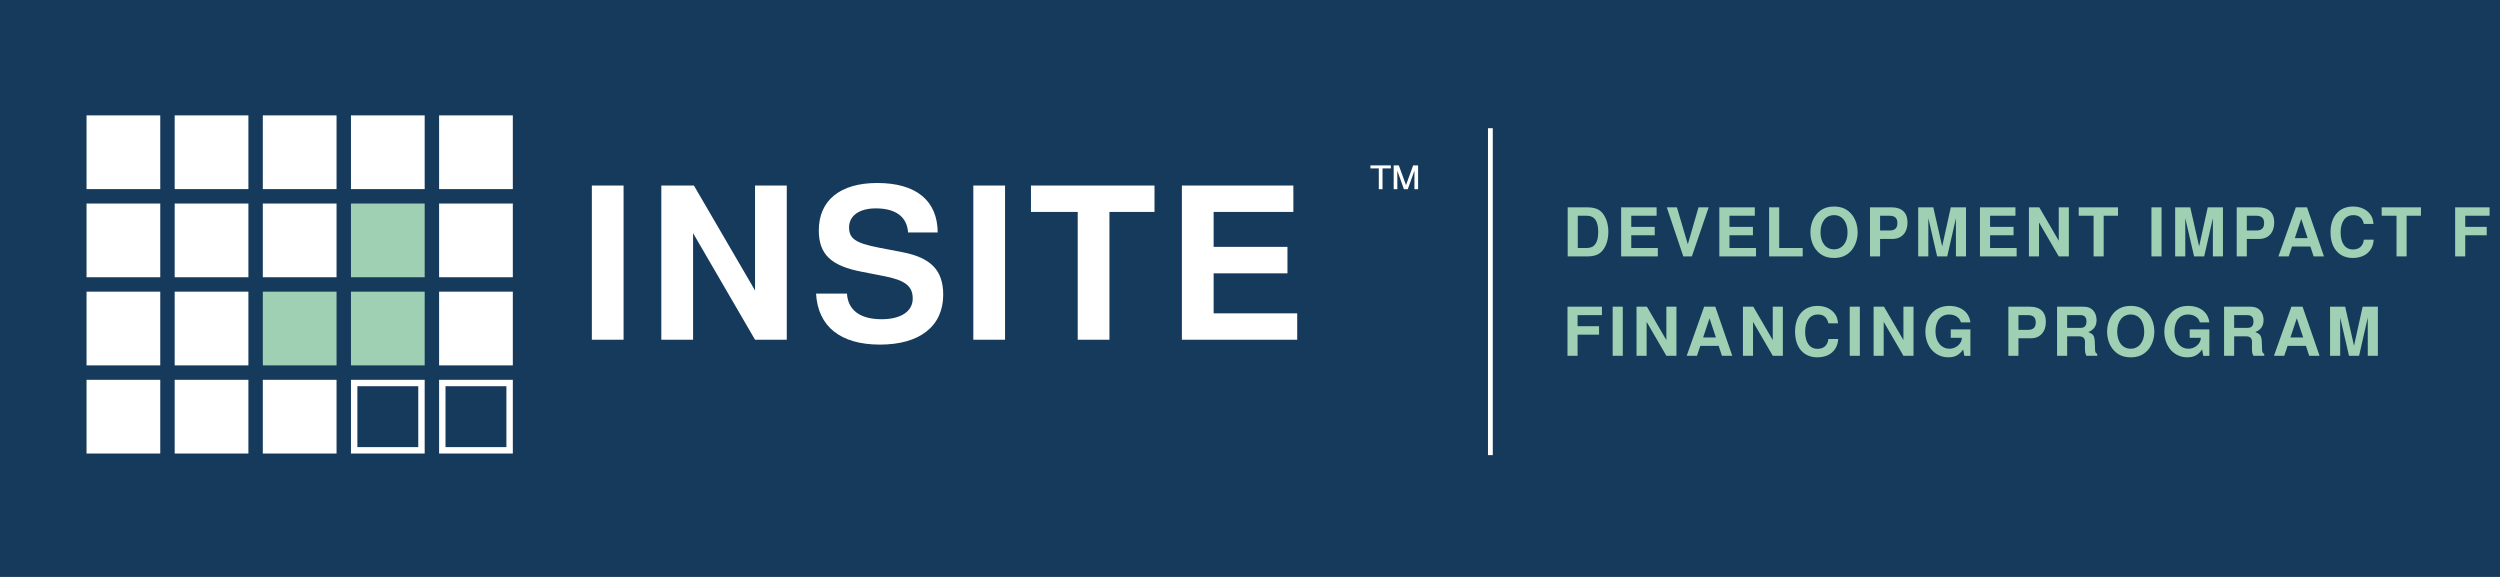
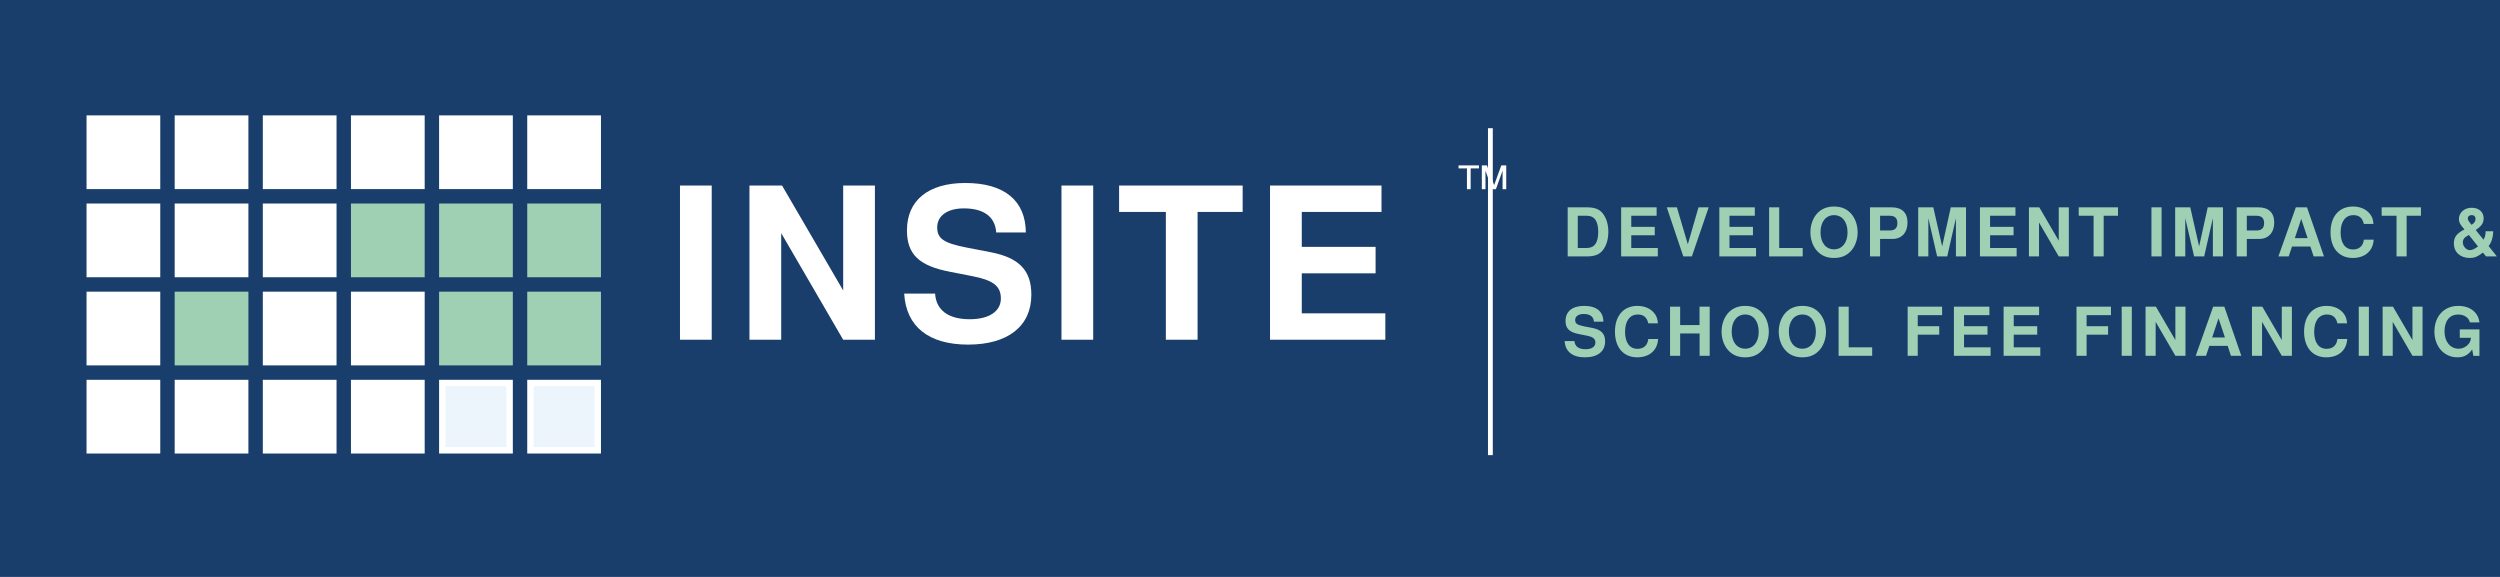
<svg xmlns="http://www.w3.org/2000/svg" width="1560" height="360" viewBox="0 0 1560 360" font-family="Helvetica,Arial,sans-serif" role="img" aria-label="INSITE Development Impact Fee Financing Program">
-   <rect width="1560" height="360" fill="#153A5B" />
+   <rect width="1560" height="360" fill="#1A3E6C" />
  <rect x="54" y="72" width="46" height="46" fill="#ffffff" />
  <rect x="109" y="72" width="46" height="46" fill="#ffffff" />
  <rect x="164" y="72" width="46" height="46" fill="#ffffff" />
  <rect x="219" y="72" width="46" height="46" fill="#ffffff" />
  <rect x="274" y="72" width="46" height="46" fill="#ffffff" />
+   <rect x="329" y="72" width="46" height="46" fill="#ffffff" />
  <rect x="54" y="127" width="46" height="46" fill="#ffffff" />
  <rect x="109" y="127" width="46" height="46" fill="#ffffff" />
  <rect x="164" y="127" width="46" height="46" fill="#ffffff" />
  <rect x="219" y="127" width="46" height="46" fill="#9fd0b4" />
-   <rect x="274" y="127" width="46" height="46" fill="#ffffff" />
+   <rect x="274" y="127" width="46" height="46" fill="#9fd0b4" />
+   <rect x="329" y="127" width="46" height="46" fill="#9fd0b4" />
  <rect x="54" y="182" width="46" height="46" fill="#ffffff" />
-   <rect x="109" y="182" width="46" height="46" fill="#ffffff" />
-   <rect x="164" y="182" width="46" height="46" fill="#9fd0b4" />
-   <rect x="219" y="182" width="46" height="46" fill="#9fd0b4" />
-   <rect x="274" y="182" width="46" height="46" fill="#ffffff" />
+   <rect x="109" y="182" width="46" height="46" fill="#9fd0b4" />
+   <rect x="164" y="182" width="46" height="46" fill="#ffffff" />
+   <rect x="219" y="182" width="46" height="46" fill="#ffffff" />
+   <rect x="274" y="182" width="46" height="46" fill="#9fd0b4" />
+   <rect x="329" y="182" width="46" height="46" fill="#9fd0b4" />
  <rect x="54" y="237" width="46" height="46" fill="#ffffff" />
  <rect x="109" y="237" width="46" height="46" fill="#ffffff" />
  <rect x="164" y="237" width="46" height="46" fill="#ffffff" />
-   <rect x="221" y="239" width="42" height="42" fill="none" stroke="#ffffff" stroke-width="4" />
-   <rect x="276" y="239" width="42" height="42" fill="none" stroke="#ffffff" stroke-width="4" />
-   <text x="361" y="212" fill="#ffffff" font-size="132" font-weight="bold" letter-spacing="6">INSITE</text>
-   <text x="853" y="128" fill="#ffffff" font-size="34">™</text>
+   <rect x="219" y="237" width="46" height="46" fill="#ffffff" />
+   <rect x="276" y="239" width="42" height="42" fill="#ECF4FC" stroke="#ffffff" stroke-width="4" />
+   <rect x="331" y="239" width="42" height="42" fill="#ECF4FC" stroke="#ffffff" stroke-width="4" />
+   <text x="416" y="212" fill="#ffffff" font-size="132" font-weight="bold" letter-spacing="6">INSITE</text>
+   <text x="908" y="128" fill="#ffffff" font-size="34">™</text>
  <line x1="930" y1="80" x2="930" y2="284" stroke="#ffffff" stroke-width="3" />
-   <text x="975" y="160" fill="#9fd0b4" font-size="42" letter-spacing="3" font-weight="bold" textLength="550" lengthAdjust="spacingAndGlyphs">DEVELOPMENT IMPACT FEE</text>
-   <text x="975" y="222" fill="#9fd0b4" font-size="42" letter-spacing="3" font-weight="bold" textLength="475" lengthAdjust="spacingAndGlyphs">FINANCING PROGRAM</text>
+   <text x="975" y="160" fill="#9fd0b4" font-size="42" letter-spacing="3" font-weight="bold" textLength="330" lengthAdjust="spacingAndGlyphs">DEVELOPMENT IMPACT &amp;</text>
+   <text x="975" y="222" fill="#9fd0b4" font-size="42" letter-spacing="3" font-weight="bold" textLength="560" lengthAdjust="spacingAndGlyphs">SCHOOL FEE FINANCING PROGRAM</text>
</svg>
